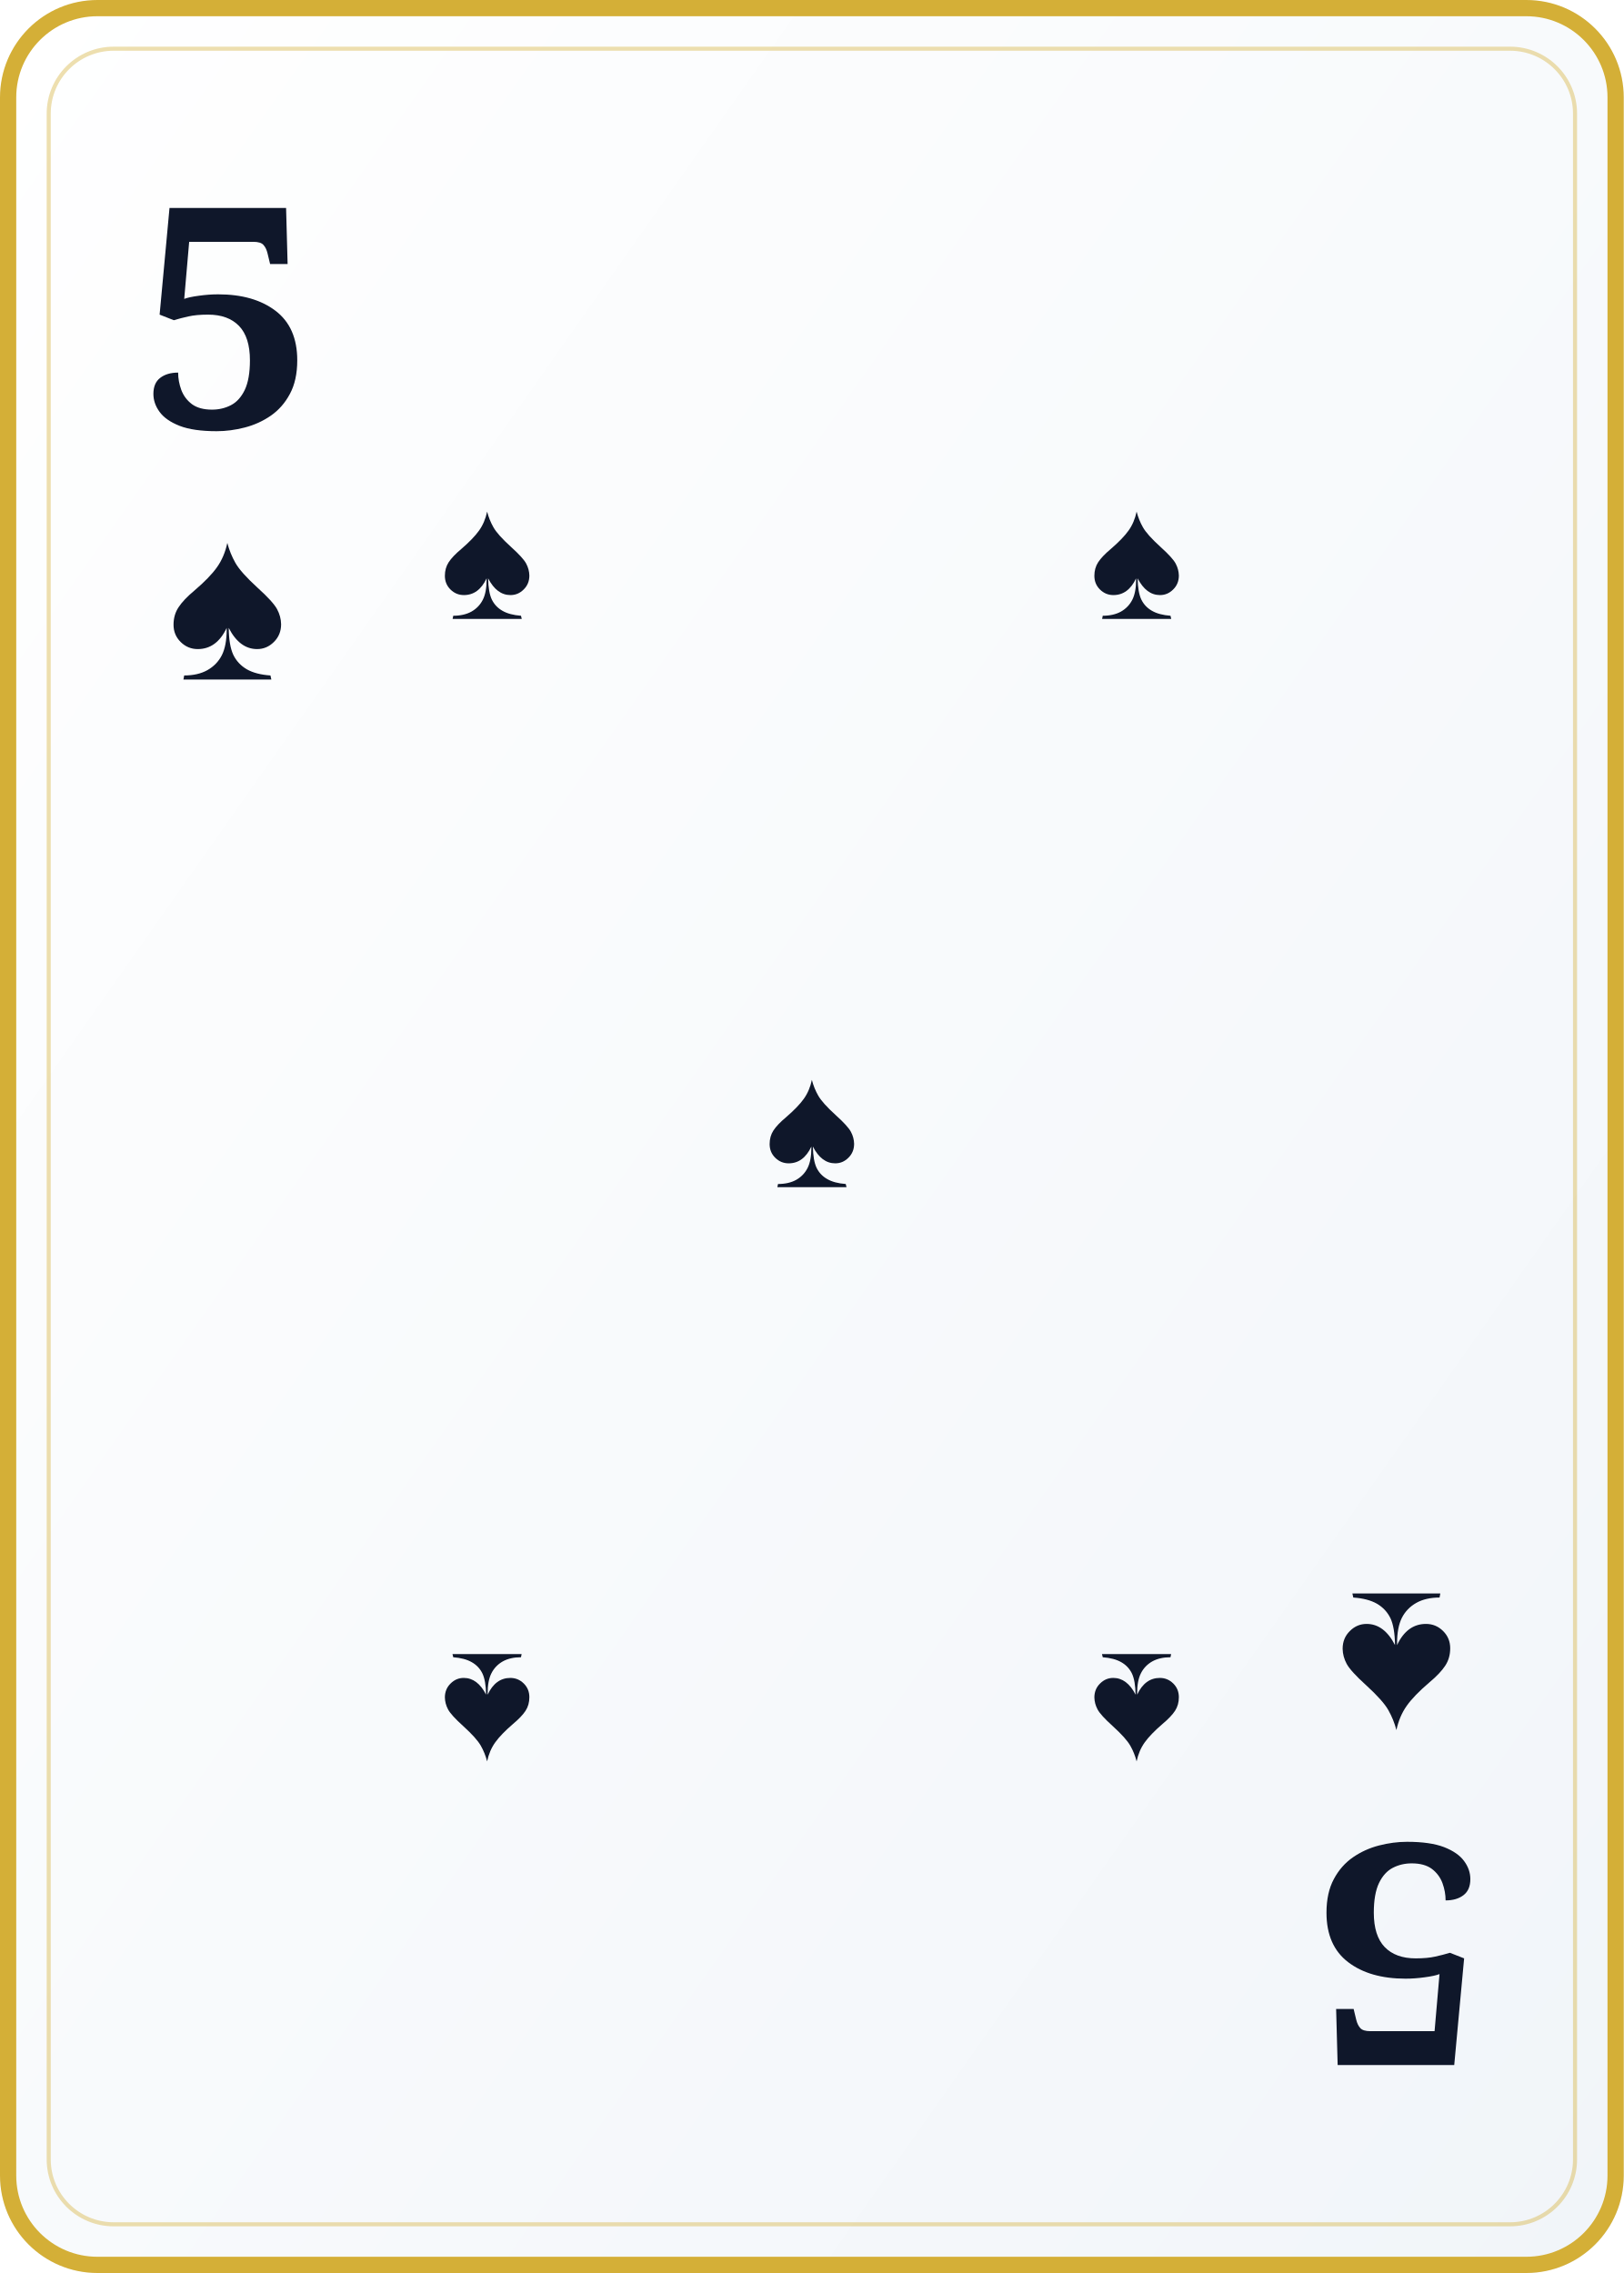
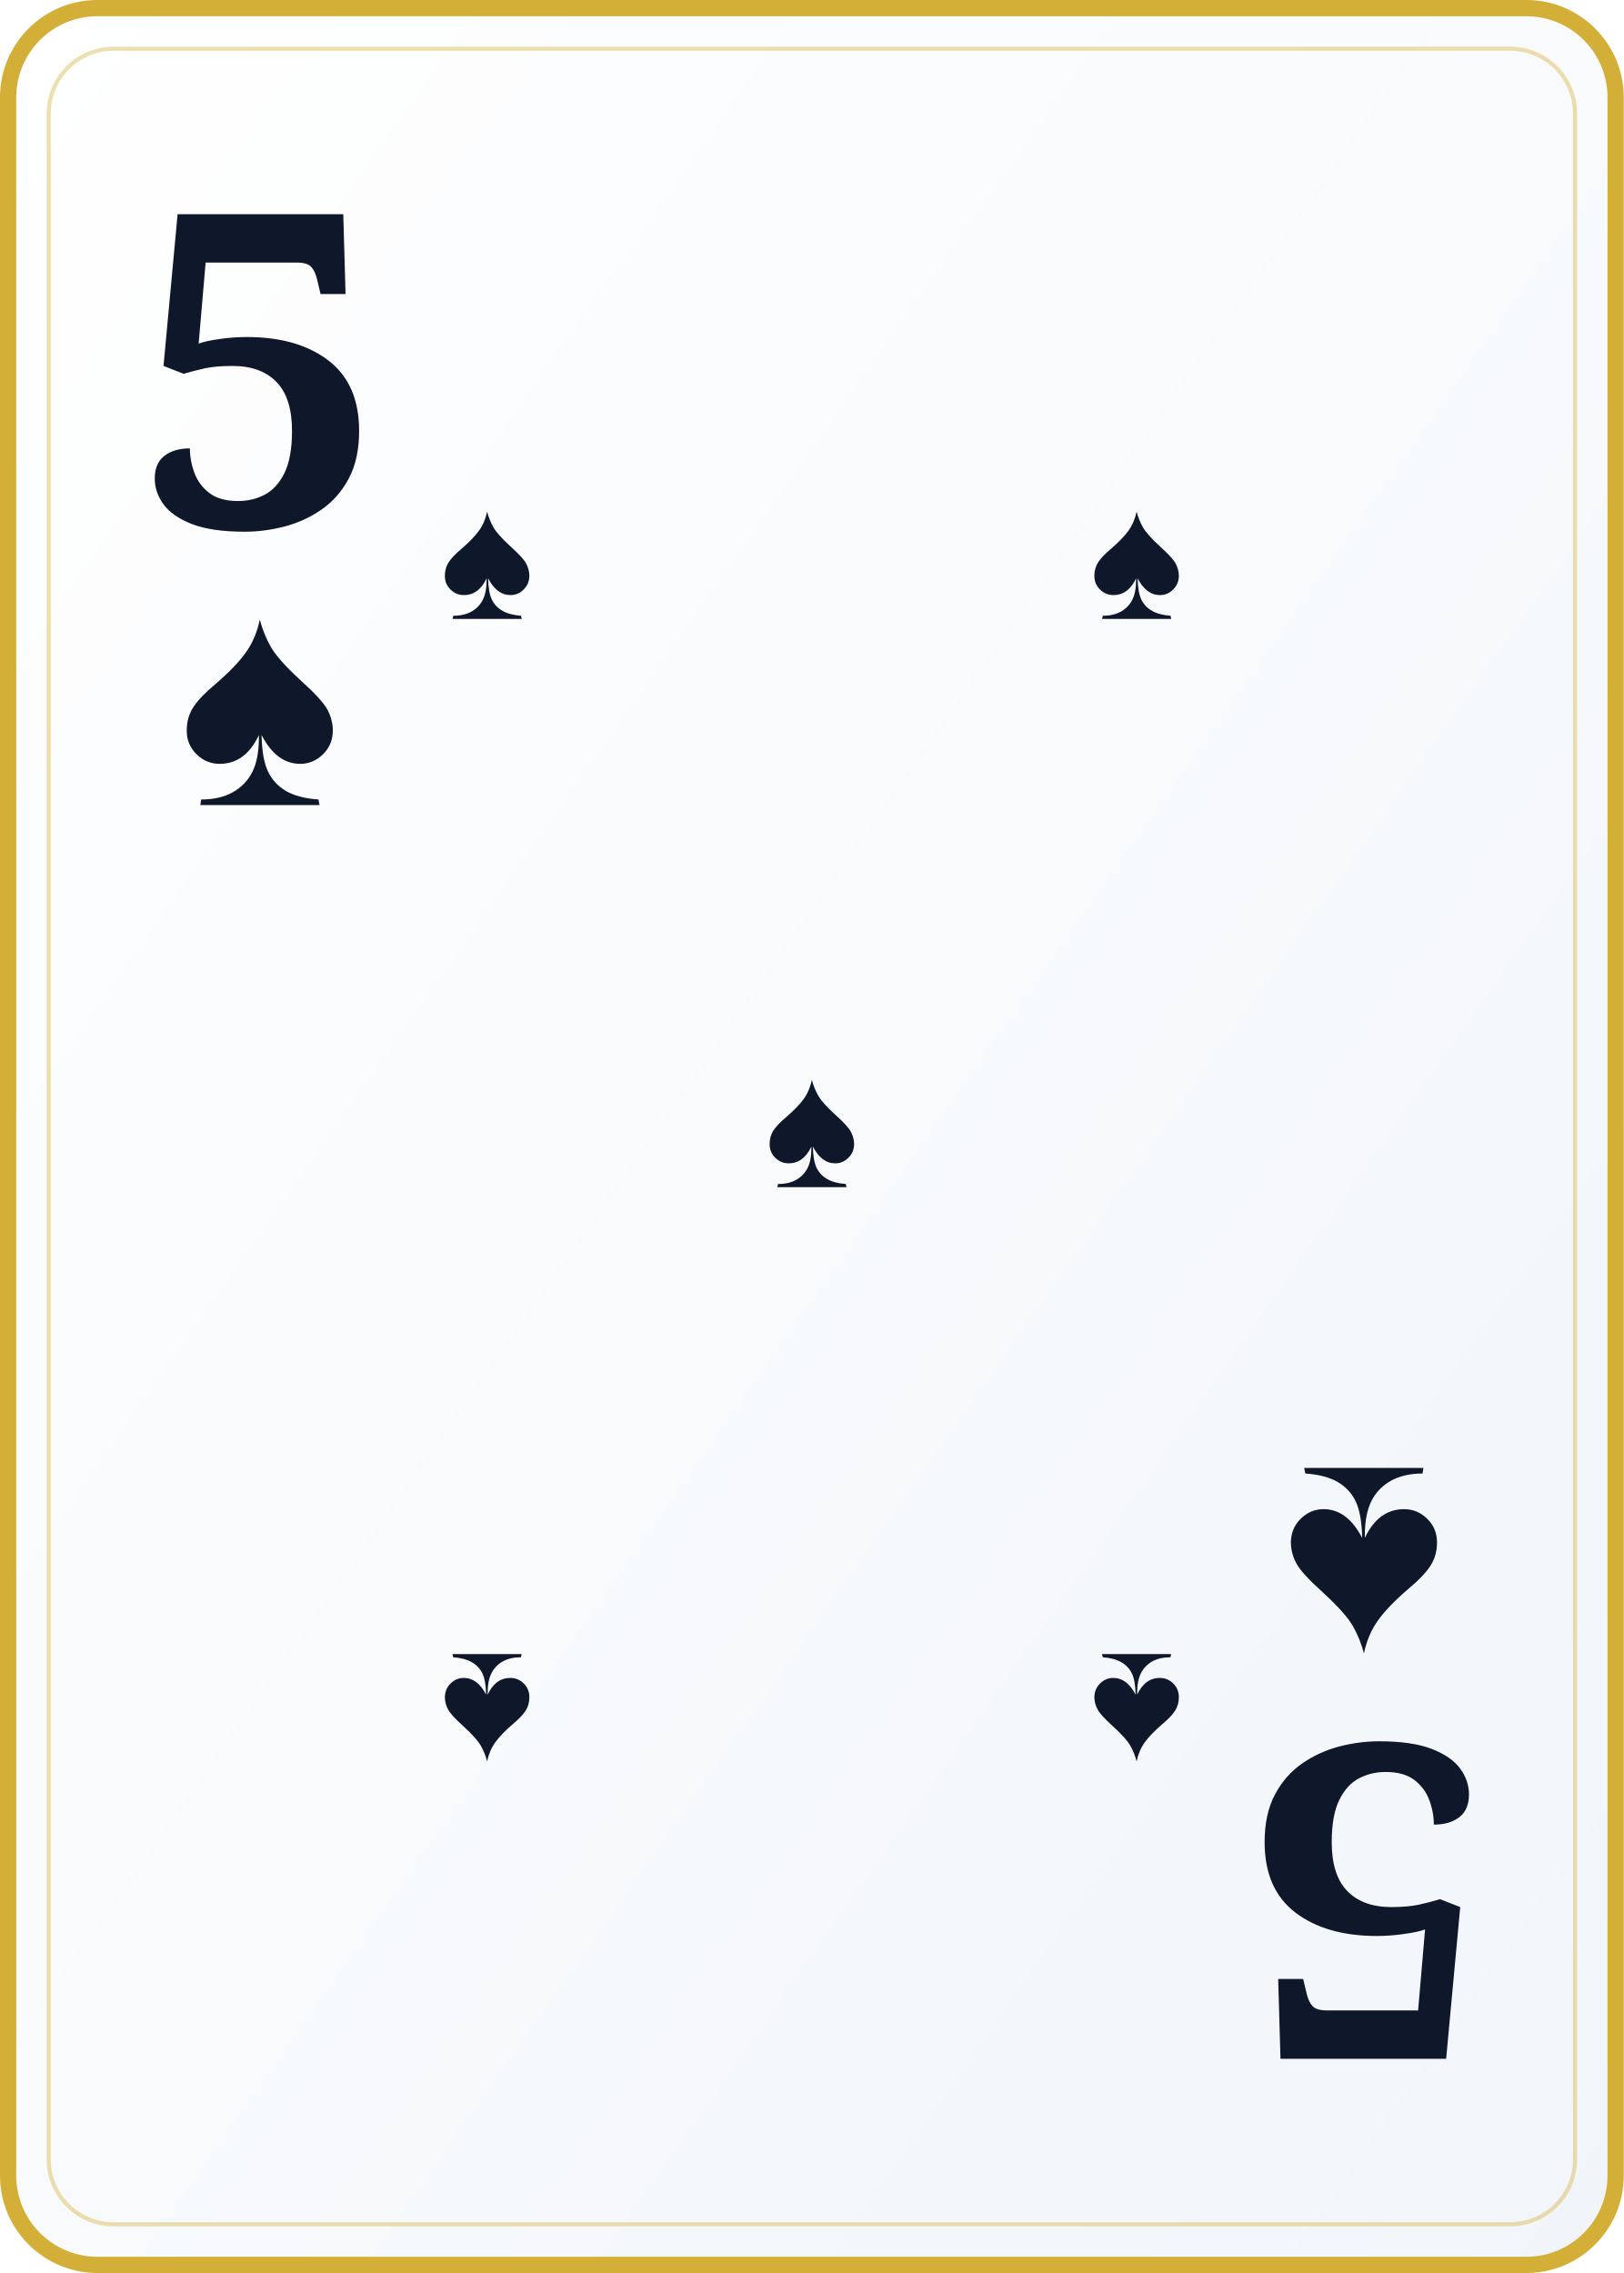
<svg xmlns="http://www.w3.org/2000/svg" viewBox="0 0 200 280" width="200" height="280">
  <defs>
    <linearGradient id="cardBg" x1="0%" y1="0%" x2="100%" y2="100%">
      <stop offset="0%" style="stop-color:#ffffff" />
      <stop offset="100%" style="stop-color:#f1f5f9" />
    </linearGradient>
  </defs>
  <rect width="200" height="280" rx="12" fill="url(#cardBg)" />
  <rect x="1" y="1" width="198" height="278" rx="11" fill="none" stroke="#d4af37" stroke-width="2" />
  <rect x="6" y="6" width="188" height="268" rx="8" fill="none" stroke="#d4af37" stroke-width="0.5" opacity="0.4" />
-   <text x="28" y="38" font-family="Georgia,serif" font-size="38" font-weight="900" fill="#0f172a" text-anchor="middle" dominant-baseline="central">5</text>
-   <text x="28" y="74" font-family="Arial,sans-serif" font-size="28" fill="#0f172a" text-anchor="middle" dominant-baseline="central">♠</text>
-   <text x="172" y="242" font-family="Georgia,serif" font-size="38" font-weight="900" fill="#0f172a" text-anchor="middle" dominant-baseline="central" transform="rotate(180,172,242)">5</text>
-   <text x="172" y="206" font-family="Arial,sans-serif" font-size="28" fill="#0f172a" text-anchor="middle" dominant-baseline="central" transform="rotate(180,172,206)">♠</text>
+   <text x="32" y="44" font-family="Georgia,serif" font-size="54" font-weight="900" fill="#0f172a" text-anchor="middle" dominant-baseline="central">5</text>
+   <text x="32" y="86" font-family="Arial,sans-serif" font-size="38" fill="#0f172a" text-anchor="middle" dominant-baseline="central">♠</text>
+   <text x="168" y="236" font-family="Georgia,serif" font-size="54" font-weight="900" fill="#0f172a" text-anchor="middle" dominant-baseline="central" transform="rotate(180,168,236)">5</text>
+   <text x="168" y="194" font-family="Arial,sans-serif" font-size="38" fill="#0f172a" text-anchor="middle" dominant-baseline="central" transform="rotate(180,168,194)">♠</text>
  <text x="60" y="70" font-family="Arial,sans-serif" font-size="22" fill="#0f172a" text-anchor="middle" dominant-baseline="middle">♠</text>
  <text x="140" y="70" font-family="Arial,sans-serif" font-size="22" fill="#0f172a" text-anchor="middle" dominant-baseline="middle">♠</text>
  <text x="100" y="140" font-family="Arial,sans-serif" font-size="22" fill="#0f172a" text-anchor="middle" dominant-baseline="middle">♠</text>
  <text x="60" y="210" font-family="Arial,sans-serif" font-size="22" fill="#0f172a" text-anchor="middle" dominant-baseline="middle" transform="rotate(180,60,210)">♠</text>
  <text x="140" y="210" font-family="Arial,sans-serif" font-size="22" fill="#0f172a" text-anchor="middle" dominant-baseline="middle" transform="rotate(180,140,210)">♠</text>
</svg>
